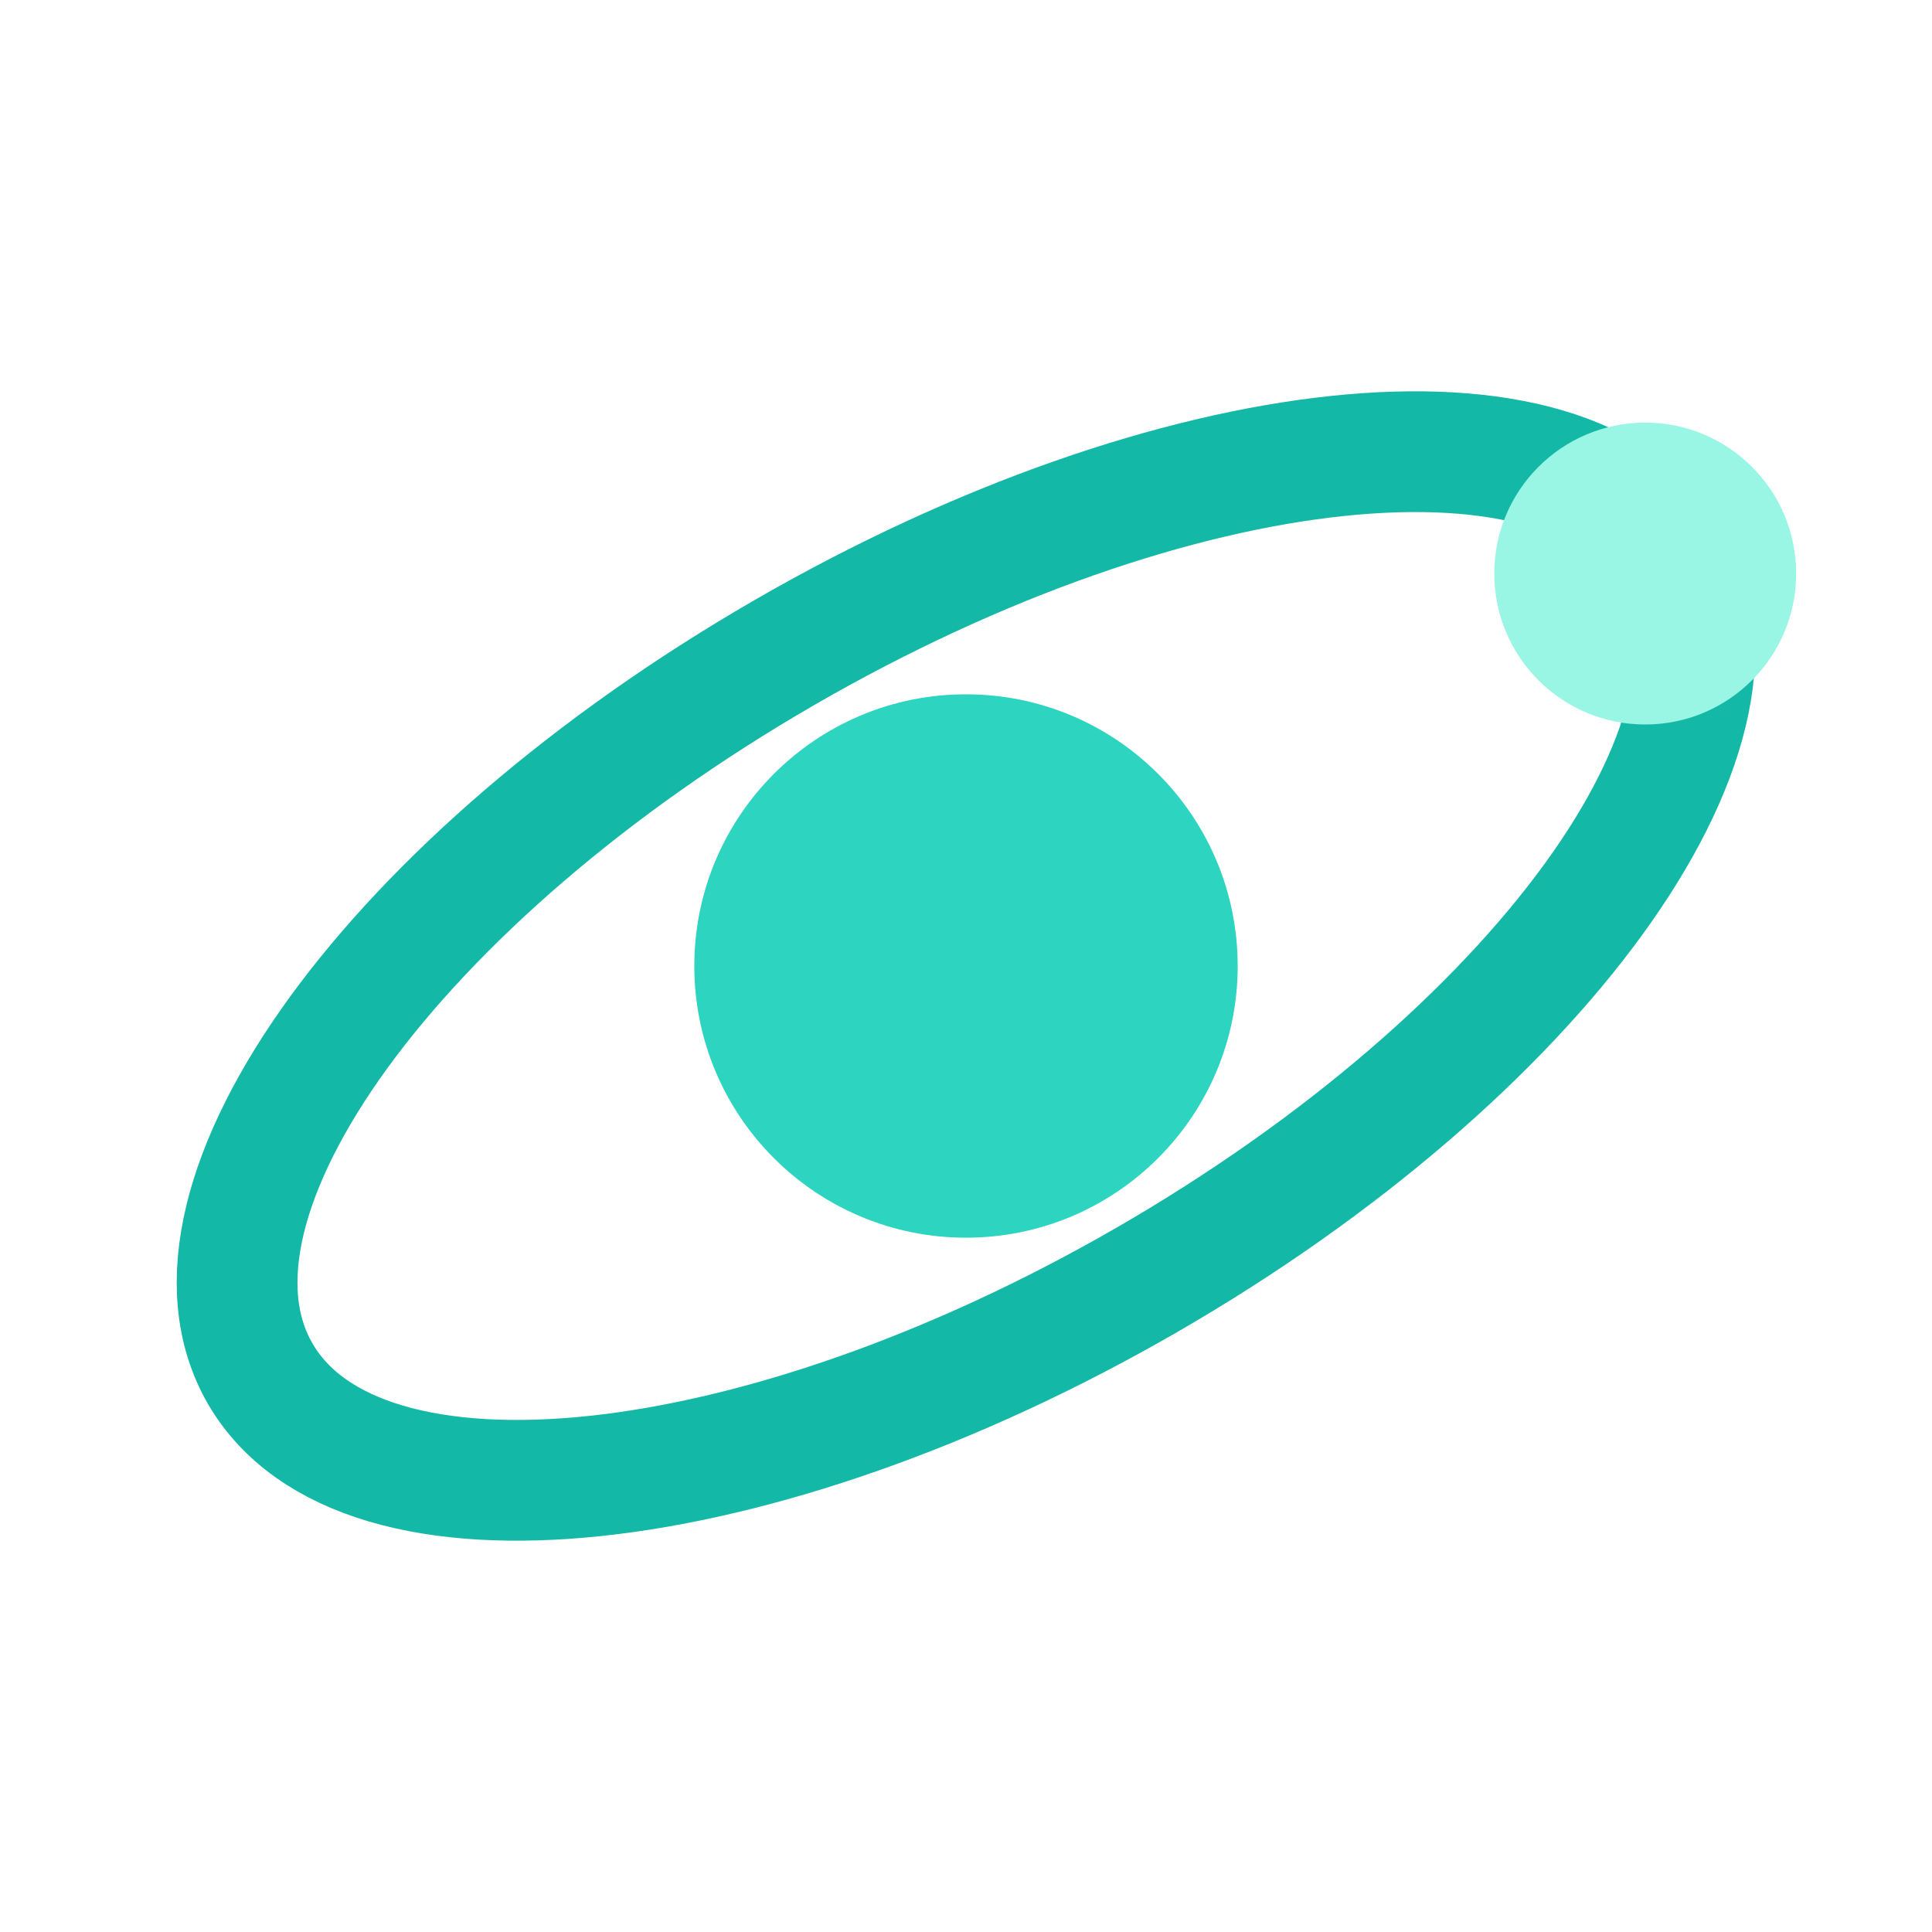
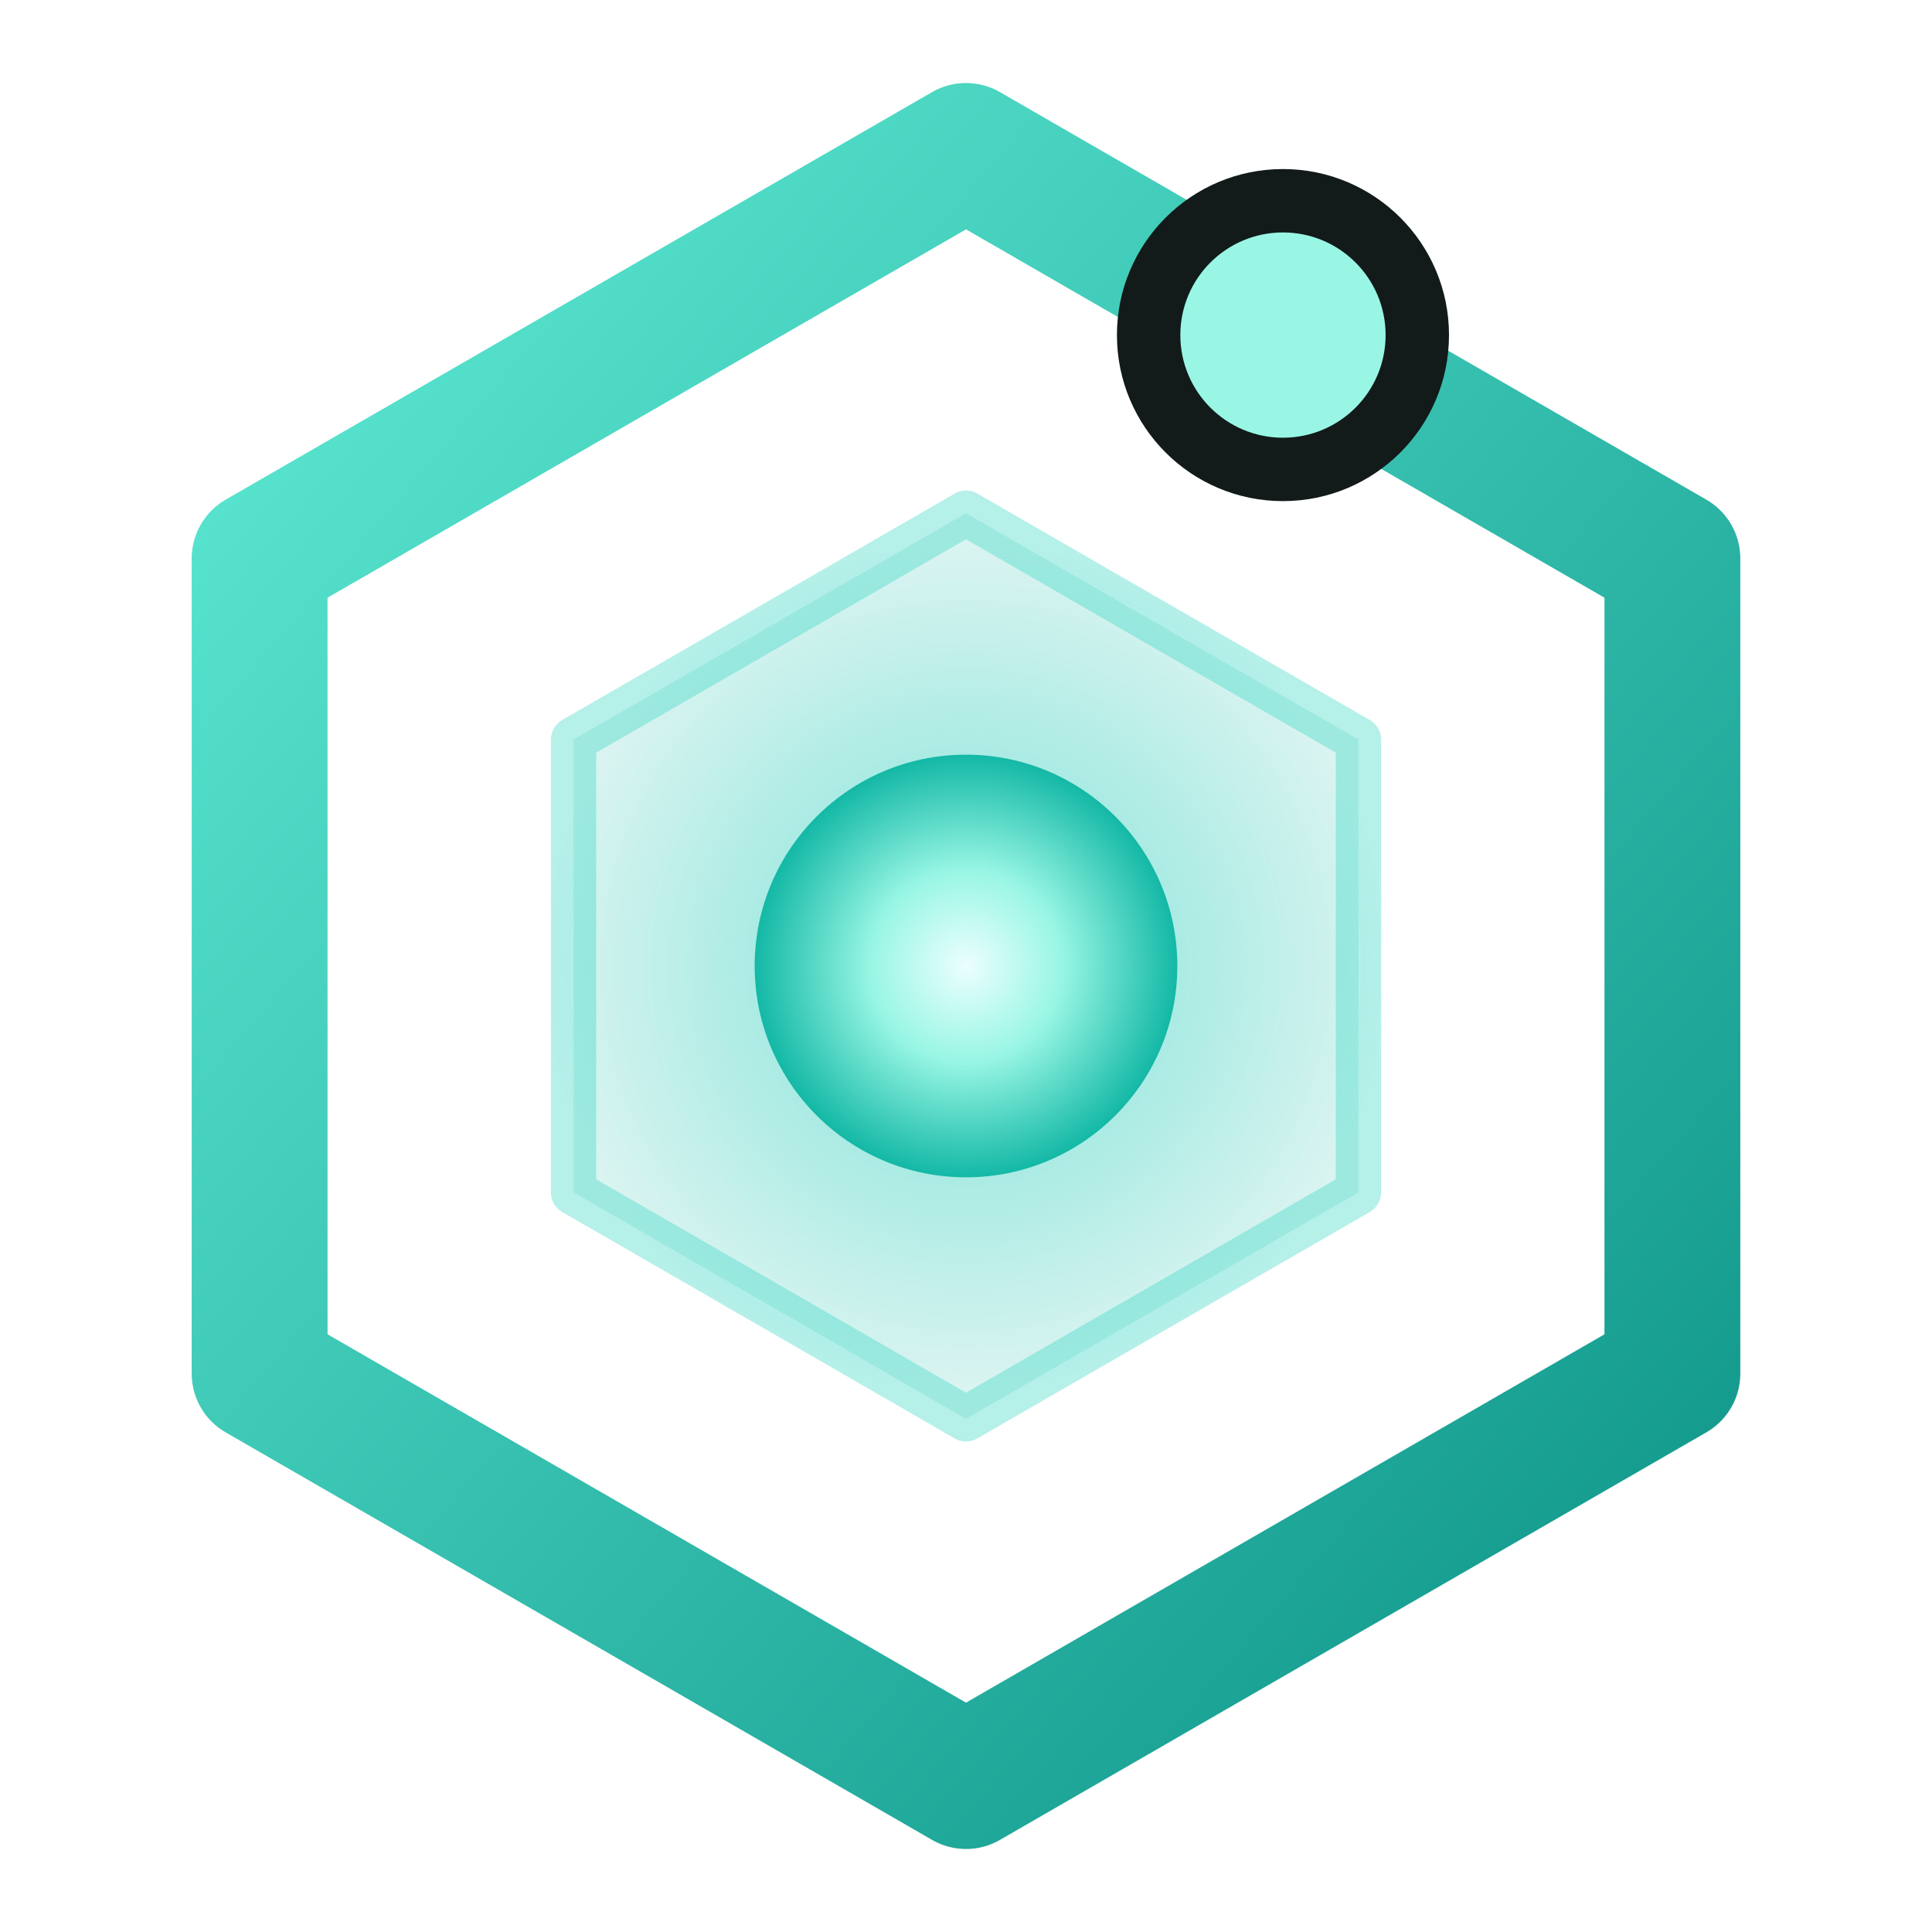
<svg xmlns="http://www.w3.org/2000/svg" viewBox="0 0 64 64" width="64" height="64">
-   <ellipse cx="32" cy="32" rx="27" ry="12" fill="none" stroke="#14b8a6" stroke-width="4" transform="rotate(-30 32 32)" />
-   <circle cx="32" cy="32" r="9" fill="#2dd4bf" />
-   <circle cx="54.5" cy="19" r="5" fill="#99f6e4" />
+   <defs>
+     <linearGradient id="shell" x1="0" y1="0" x2="1" y2="1">
+       <stop offset="0" stop-color="#5eead4" />
+       <stop offset="1" stop-color="#0d9488" />
+     </linearGradient>
+     <radialGradient id="core">
+       <stop offset="0" stop-color="#ecfeff" />
+       <stop offset=".45" stop-color="#99f6e4" />
+       <stop offset="1" stop-color="#14b8a6" />
+     </radialGradient>
+     <radialGradient id="glow">
+       <stop offset="0" stop-color="#2dd4bf" stop-opacity=".55" />
+       <stop offset="1" stop-color="#2dd4bf" stop-opacity="0" />
+     </radialGradient>
+   </defs>
+   <path d="M32.0 5.0 55.4 18.5 55.4 45.5 32.0 59.0 8.6 45.5 8.6 18.5Z" fill="none" stroke="url(#shell)" stroke-width="4.5" stroke-linejoin="round" />
+   <path d="M32.0 17.0 45.0 24.5 45.0 39.5 32.0 47.0 19.0 39.5 19.0 24.5Z" fill="#14b8a6" fill-opacity=".16" stroke="#2dd4bf" stroke-opacity=".35" stroke-width="1.5" stroke-linejoin="round" />
+   <circle cx="32" cy="32" r="14" fill="url(#glow)" />
+   <circle cx="32" cy="32" r="7" fill="url(#core)" />
+   <circle cx="42.5" cy="11.1" r="5.5" fill="#121a1a" />
+   <circle cx="42.5" cy="11.1" r="3.4" fill="#99f6e4" />
</svg>
